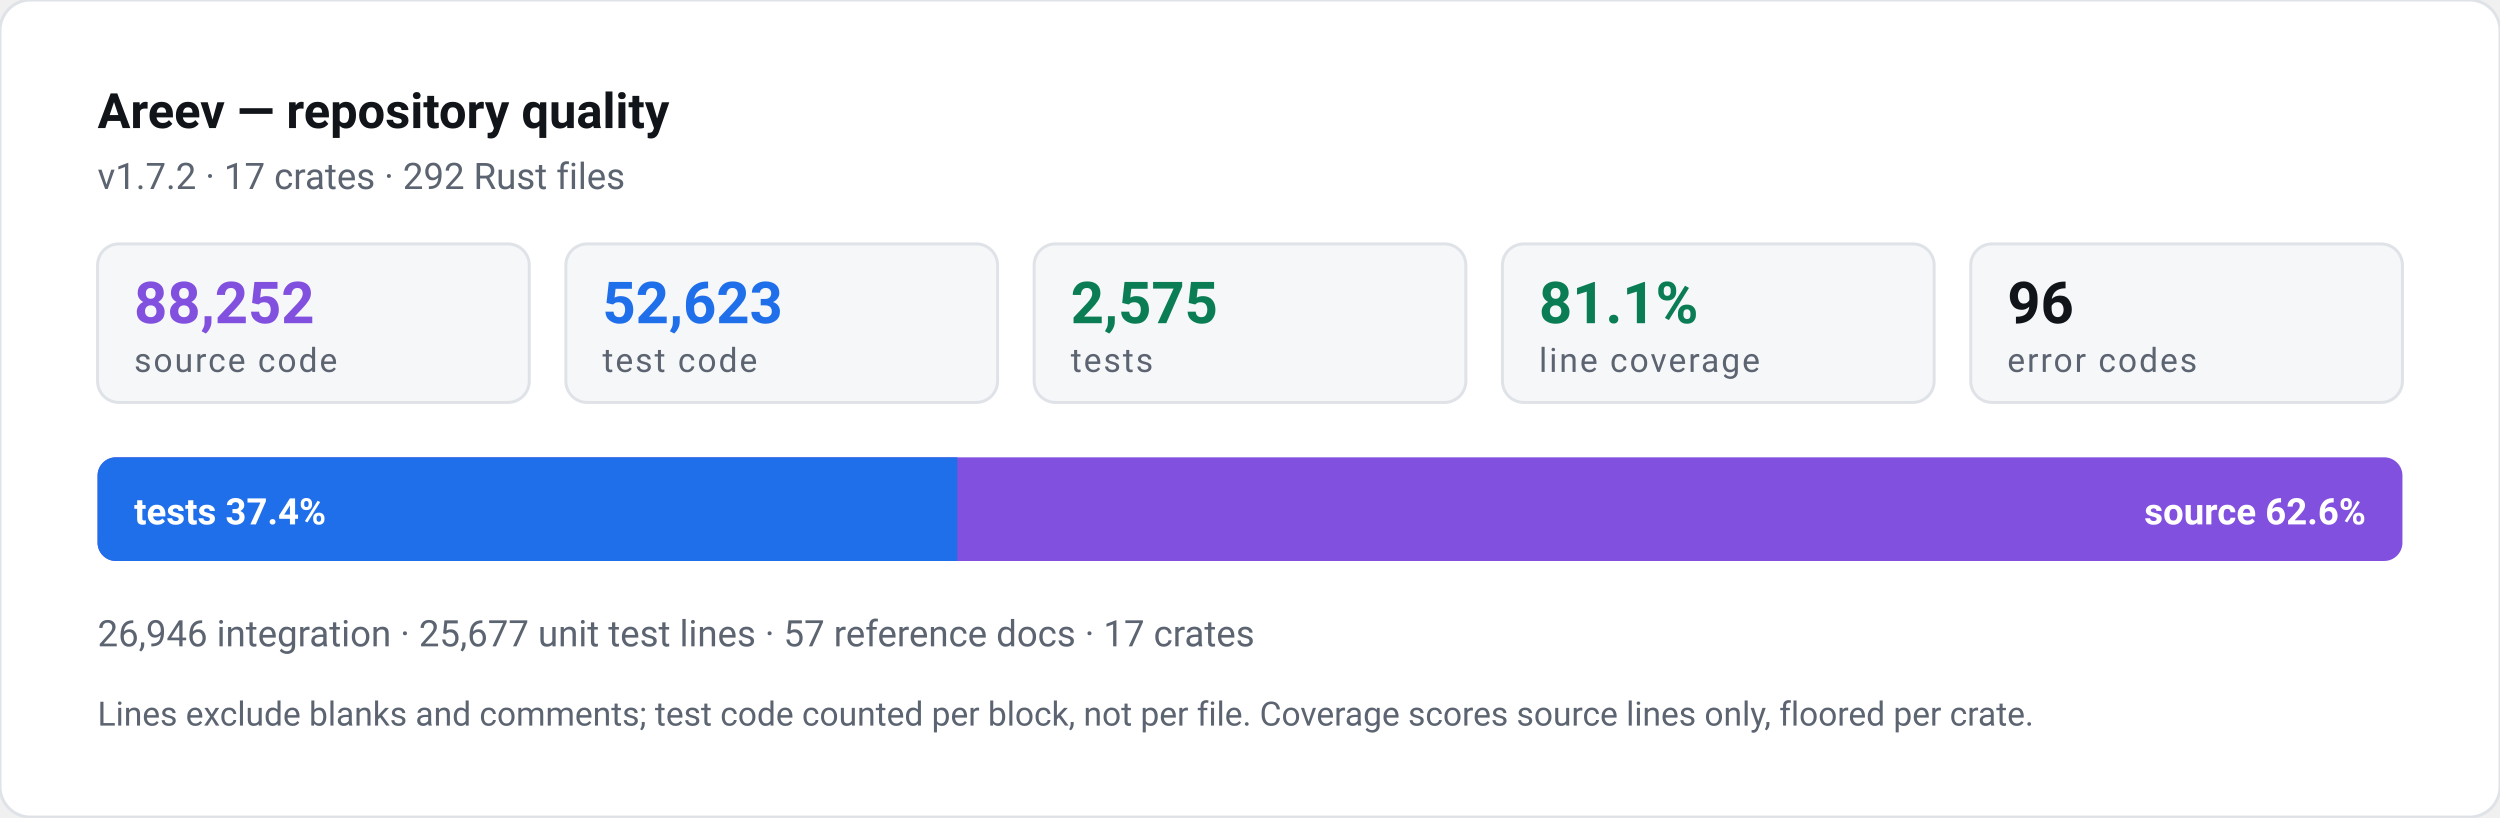
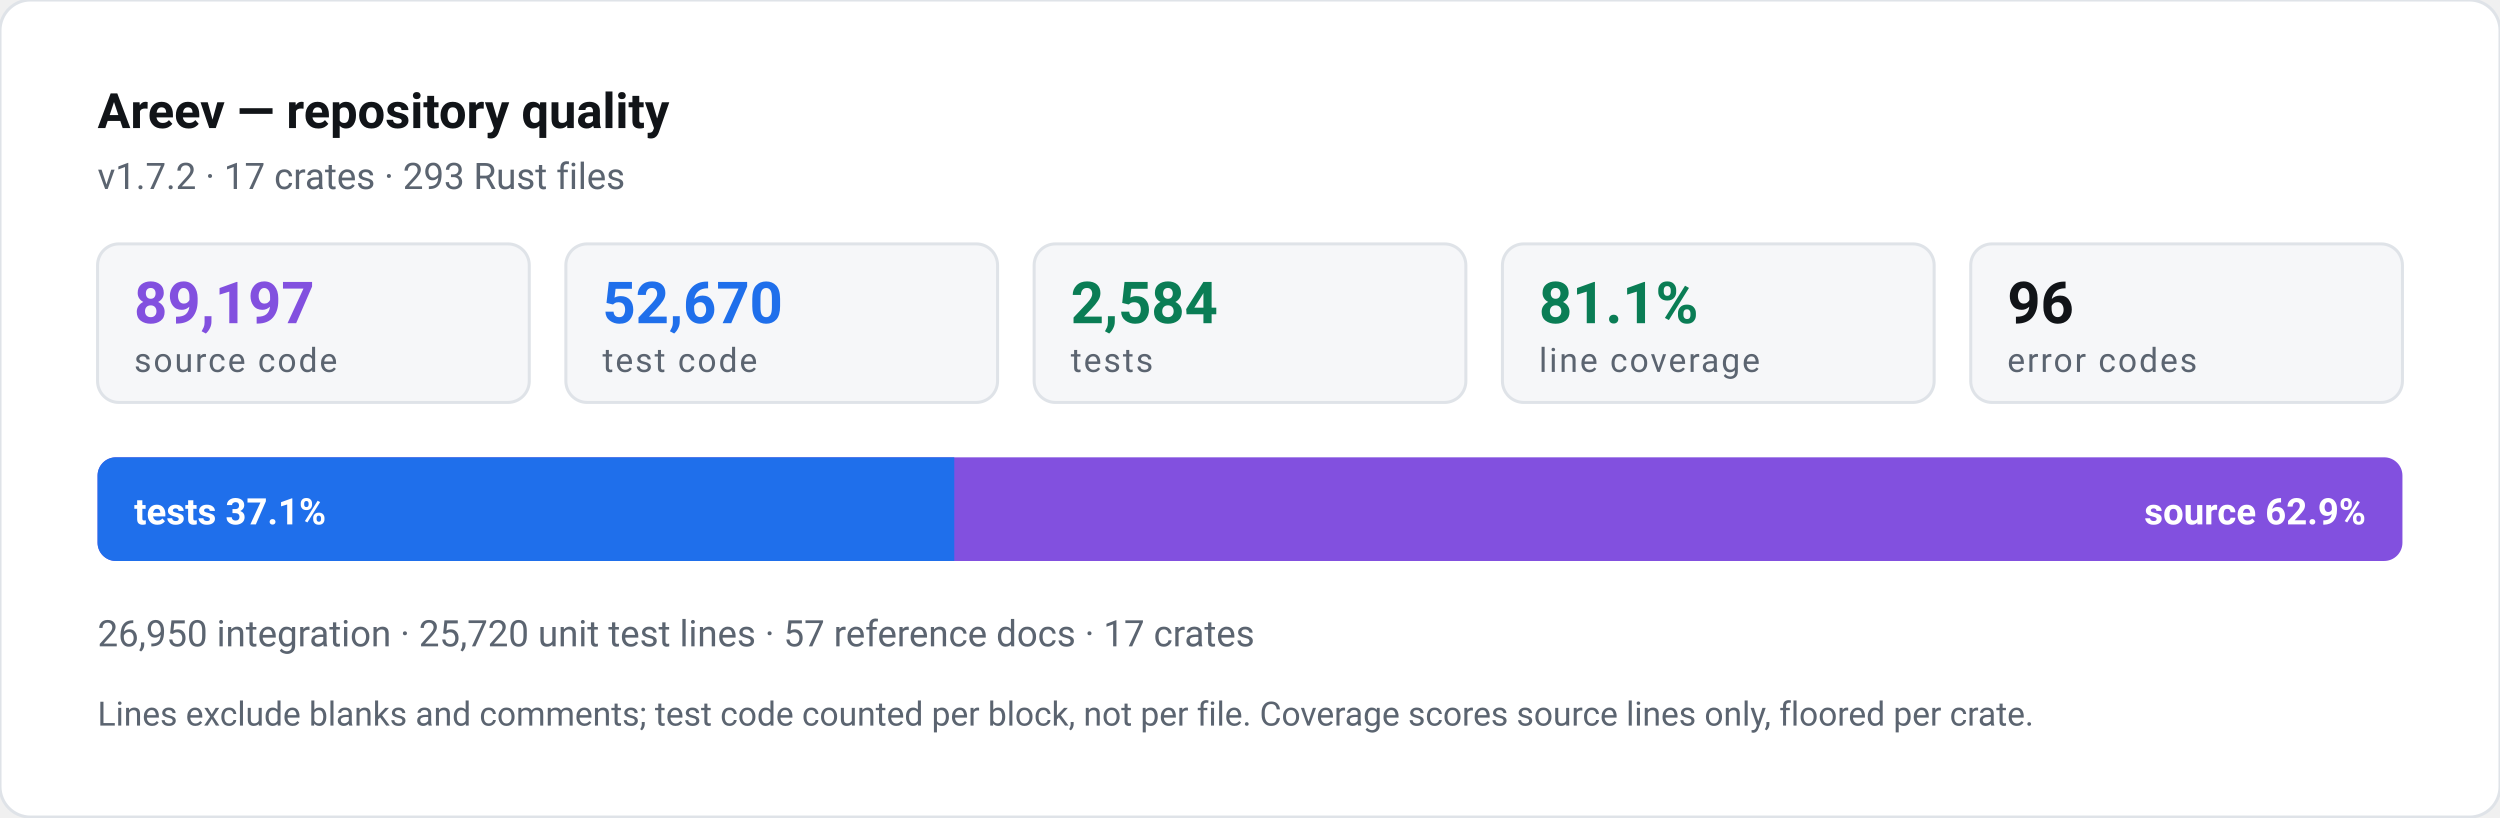
- <svg xmlns="http://www.w3.org/2000/svg" width="820" height="268" viewBox="0 0 820 268" role="img" aria-label="Areev repository quality: 52,623 lines of test code against 88,252 lines of source, 2,575 tests, 81.1% line coverage">
+ <svg xmlns="http://www.w3.org/2000/svg" width="820" height="268" viewBox="0 0 820 268" role="img" aria-label="Areev repository quality: 52,670 lines of test code against 89,197 lines of source, 2,584 tests, 81.1% line coverage">
  <style>text{font-family:ui-sans-serif,-apple-system,"Segoe UI",Roboto,Helvetica,Arial,sans-serif}.n{font-weight:700;font-variant-numeric:tabular-nums}.l{font-size:11px;letter-spacing:.06em;text-transform:uppercase}</style>
  <rect width="820" height="268" rx="10" fill="#ffffff" stroke="#dfe3e8" />
  <text x="32" y="42" class="n" font-size="16" fill="#111418">Areev — repository quality</text>
-   <text x="32" y="62" font-size="12" fill="#5b6470">v1.7.2 · 17 crates · 292 Rust files</text>
+   <text x="32" y="62" font-size="12" fill="#5b6470">v1.7.2 · 17 crates · 293 Rust files</text>
  <rect x="32.0" y="80" width="141.6" height="52" rx="7" fill="#f6f7f9" stroke="#dfe3e8" />
-   <text x="44.0" y="106" class="n" font-size="19" fill="#8250df">88,252</text>
+   <text x="44.0" y="106" class="n" font-size="19" fill="#8250df">89,197</text>
  <text x="44.0" y="122" class="l" fill="#5b6470">source code</text>
  <rect x="185.6" y="80" width="141.6" height="52" rx="7" fill="#f6f7f9" stroke="#dfe3e8" />
-   <text x="197.6" y="106" class="n" font-size="19" fill="#1f6feb">52,623</text>
+   <text x="197.6" y="106" class="n" font-size="19" fill="#1f6feb">52,670</text>
  <text x="197.6" y="122" class="l" fill="#5b6470">test code</text>
  <rect x="339.2" y="80" width="141.6" height="52" rx="7" fill="#f6f7f9" stroke="#dfe3e8" />
-   <text x="351.2" y="106" class="n" font-size="19" fill="#0a7d55">2,575</text>
+   <text x="351.2" y="106" class="n" font-size="19" fill="#0a7d55">2,584</text>
  <text x="351.2" y="122" class="l" fill="#5b6470">tests</text>
  <rect x="492.8" y="80" width="141.6" height="52" rx="7" fill="#f6f7f9" stroke="#dfe3e8" />
  <text x="504.8" y="106" class="n" font-size="19" fill="#0a7d55">81.1%</text>
  <text x="504.8" y="122" class="l" fill="#5b6470">line coverage</text>
  <rect x="646.4" y="80" width="141.6" height="52" rx="7" fill="#f6f7f9" stroke="#dfe3e8" />
  <text x="658.4" y="106" class="n" font-size="19" fill="#111418">96</text>
  <text x="658.4" y="122" class="l" fill="#5b6470">error codes</text>
  <rect x="32" y="150" width="756" height="34" rx="6" fill="#8250df" />
-   <path d="M32 156a6 6 0 0 1 6-6h276v34h-276a6 6 0 0 1-6-6z" fill="#1f6feb" />
-   <text x="44" y="172" class="n" font-size="12" fill="#ffffff">tests 37.4%</text>
-   <text x="776" y="172" class="n" font-size="12" fill="#ffffff" text-anchor="end">source 62.6%</text>
-   <text x="32" y="212" font-size="12" fill="#5b6470">26,946 integration · 25,677 unit test lines · 57 reference docs · 17 crates</text>
+   <path d="M32 156a6 6 0 0 1 6-6h275v34h-275a6 6 0 0 1-6-6z" fill="#1f6feb" />
+   <text x="44" y="172" class="n" font-size="12" fill="#ffffff">tests 37.1%</text>
+   <text x="776" y="172" class="n" font-size="12" fill="#ffffff" text-anchor="end">source 62.9%</text>
+   <text x="32" y="212" font-size="12" fill="#5b6470">26,950 integration · 25,720 unit test lines · 57 reference docs · 17 crates</text>
  <text x="32" y="238" font-size="11" fill="#5b6470">Lines exclude blanks and comments; test code counted per block, not per file. Coverage scores source lines only, floored per crate.</text>
</svg>
